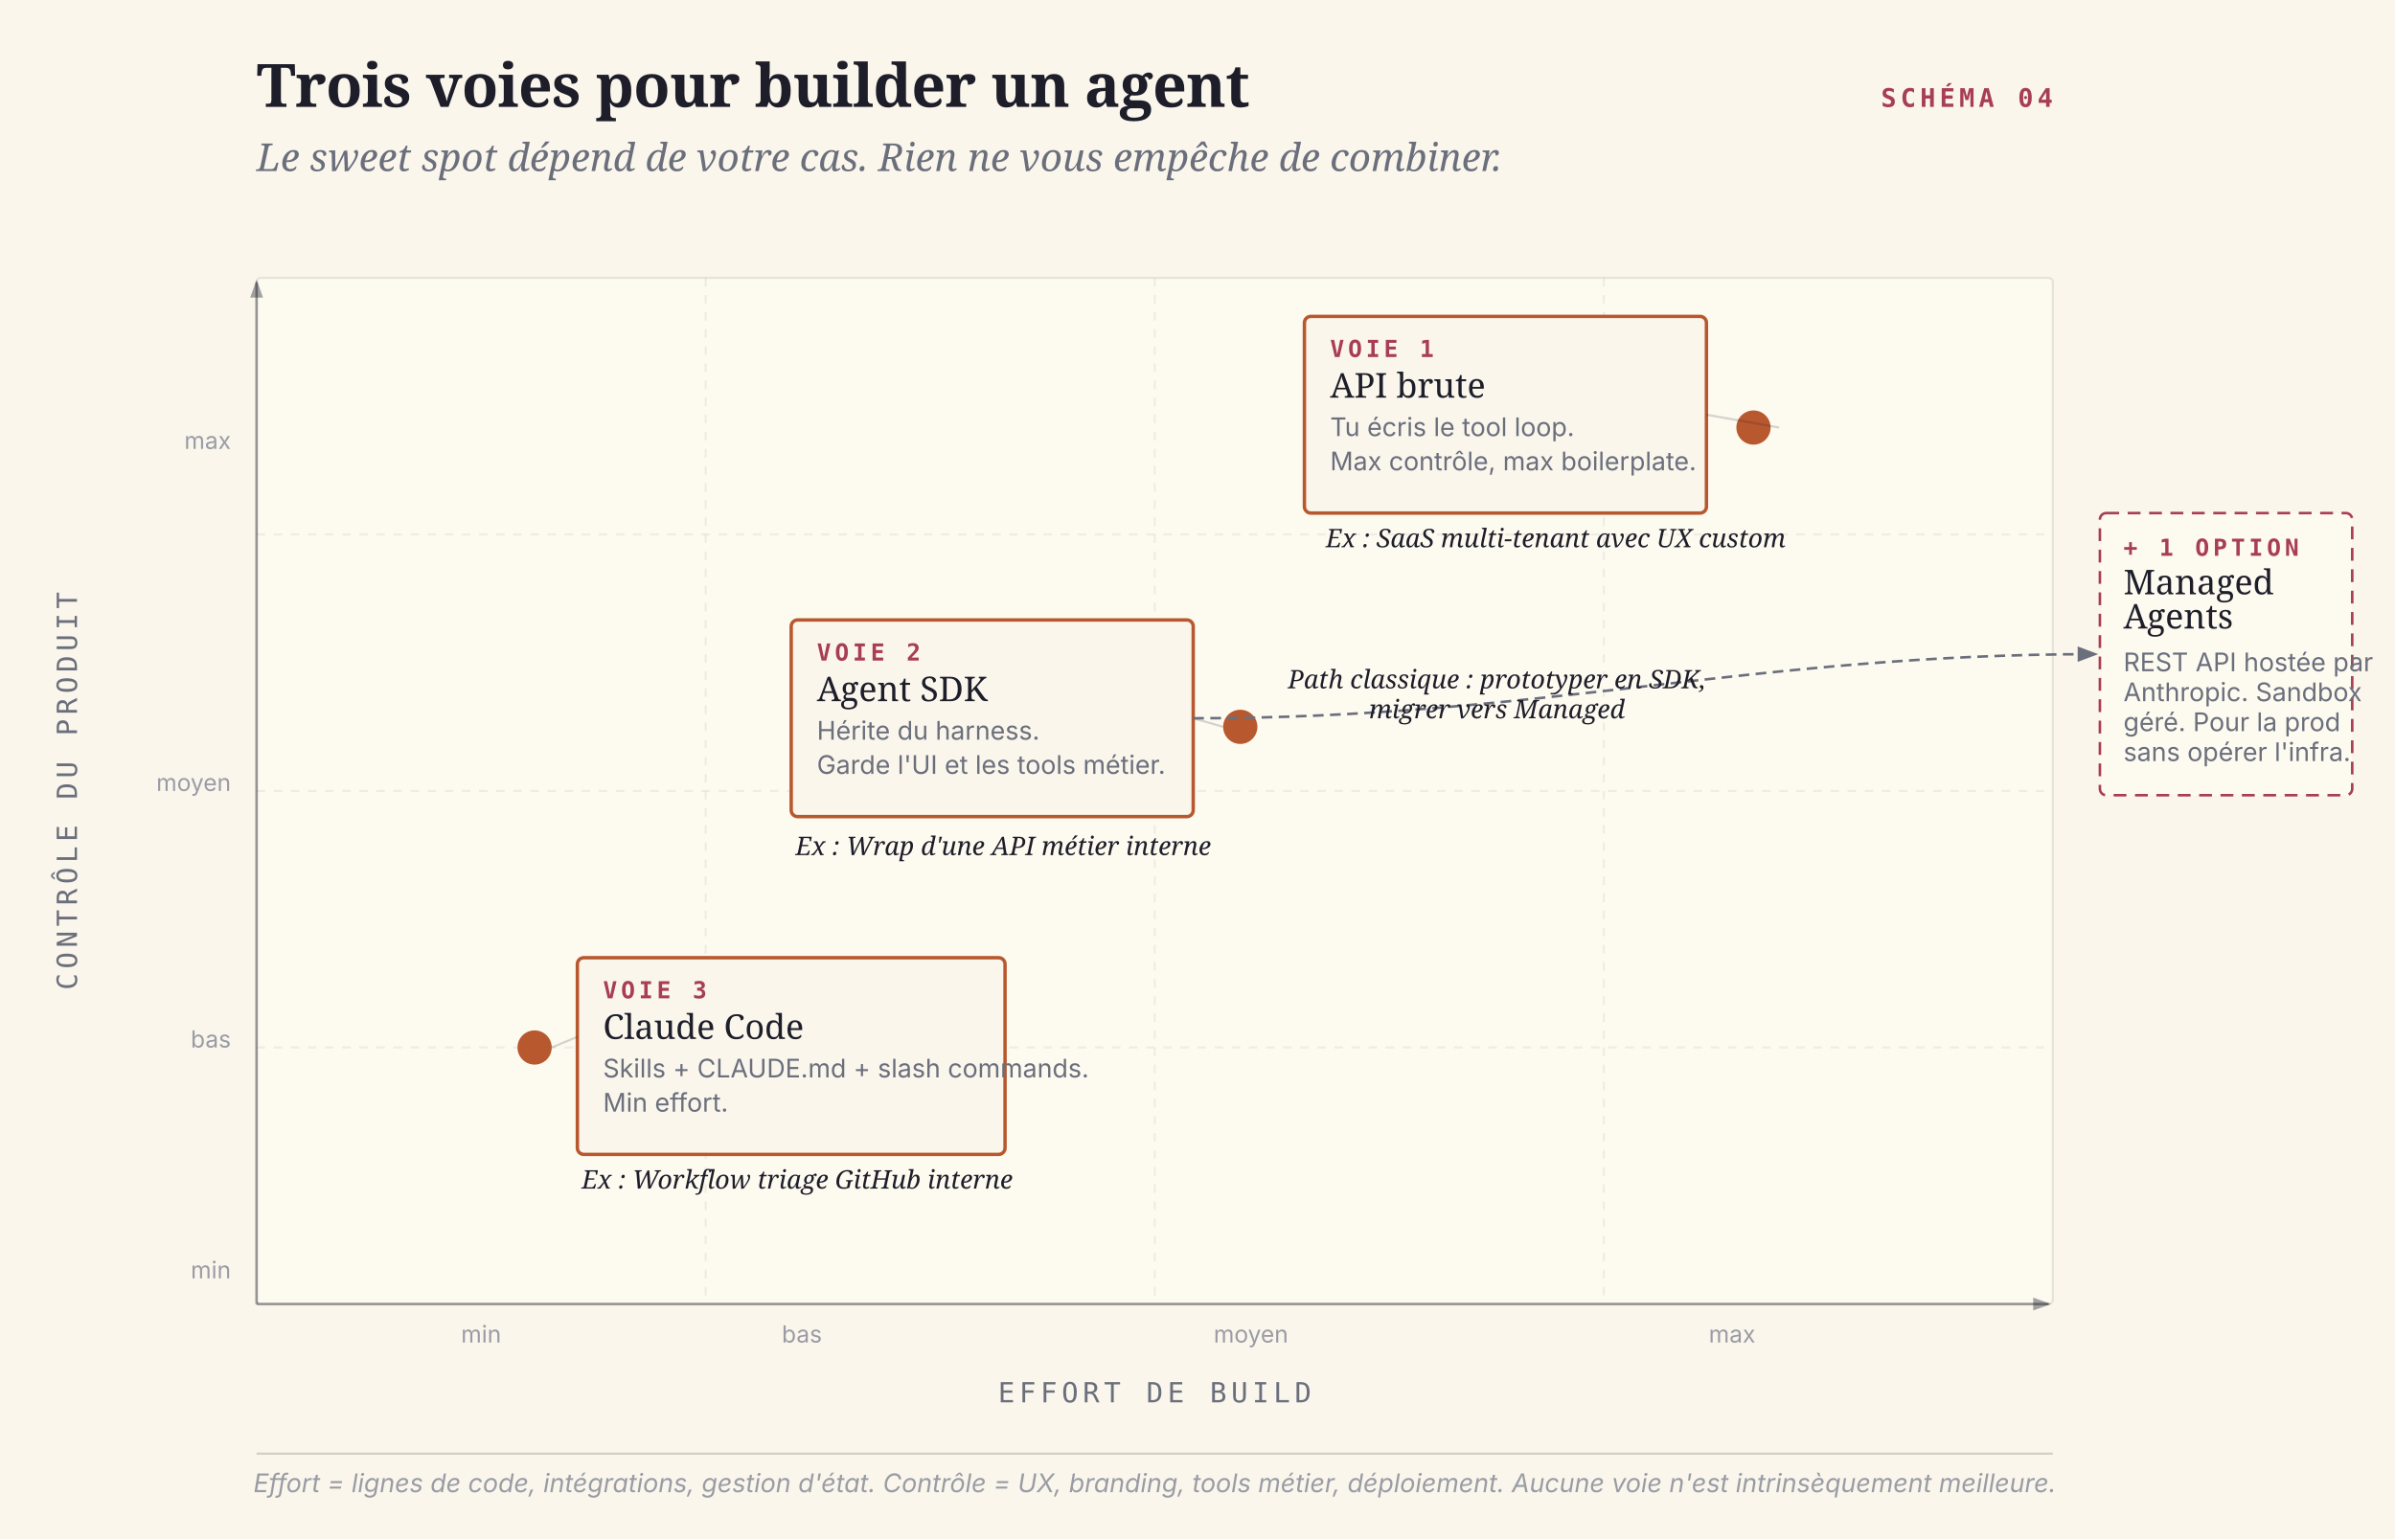
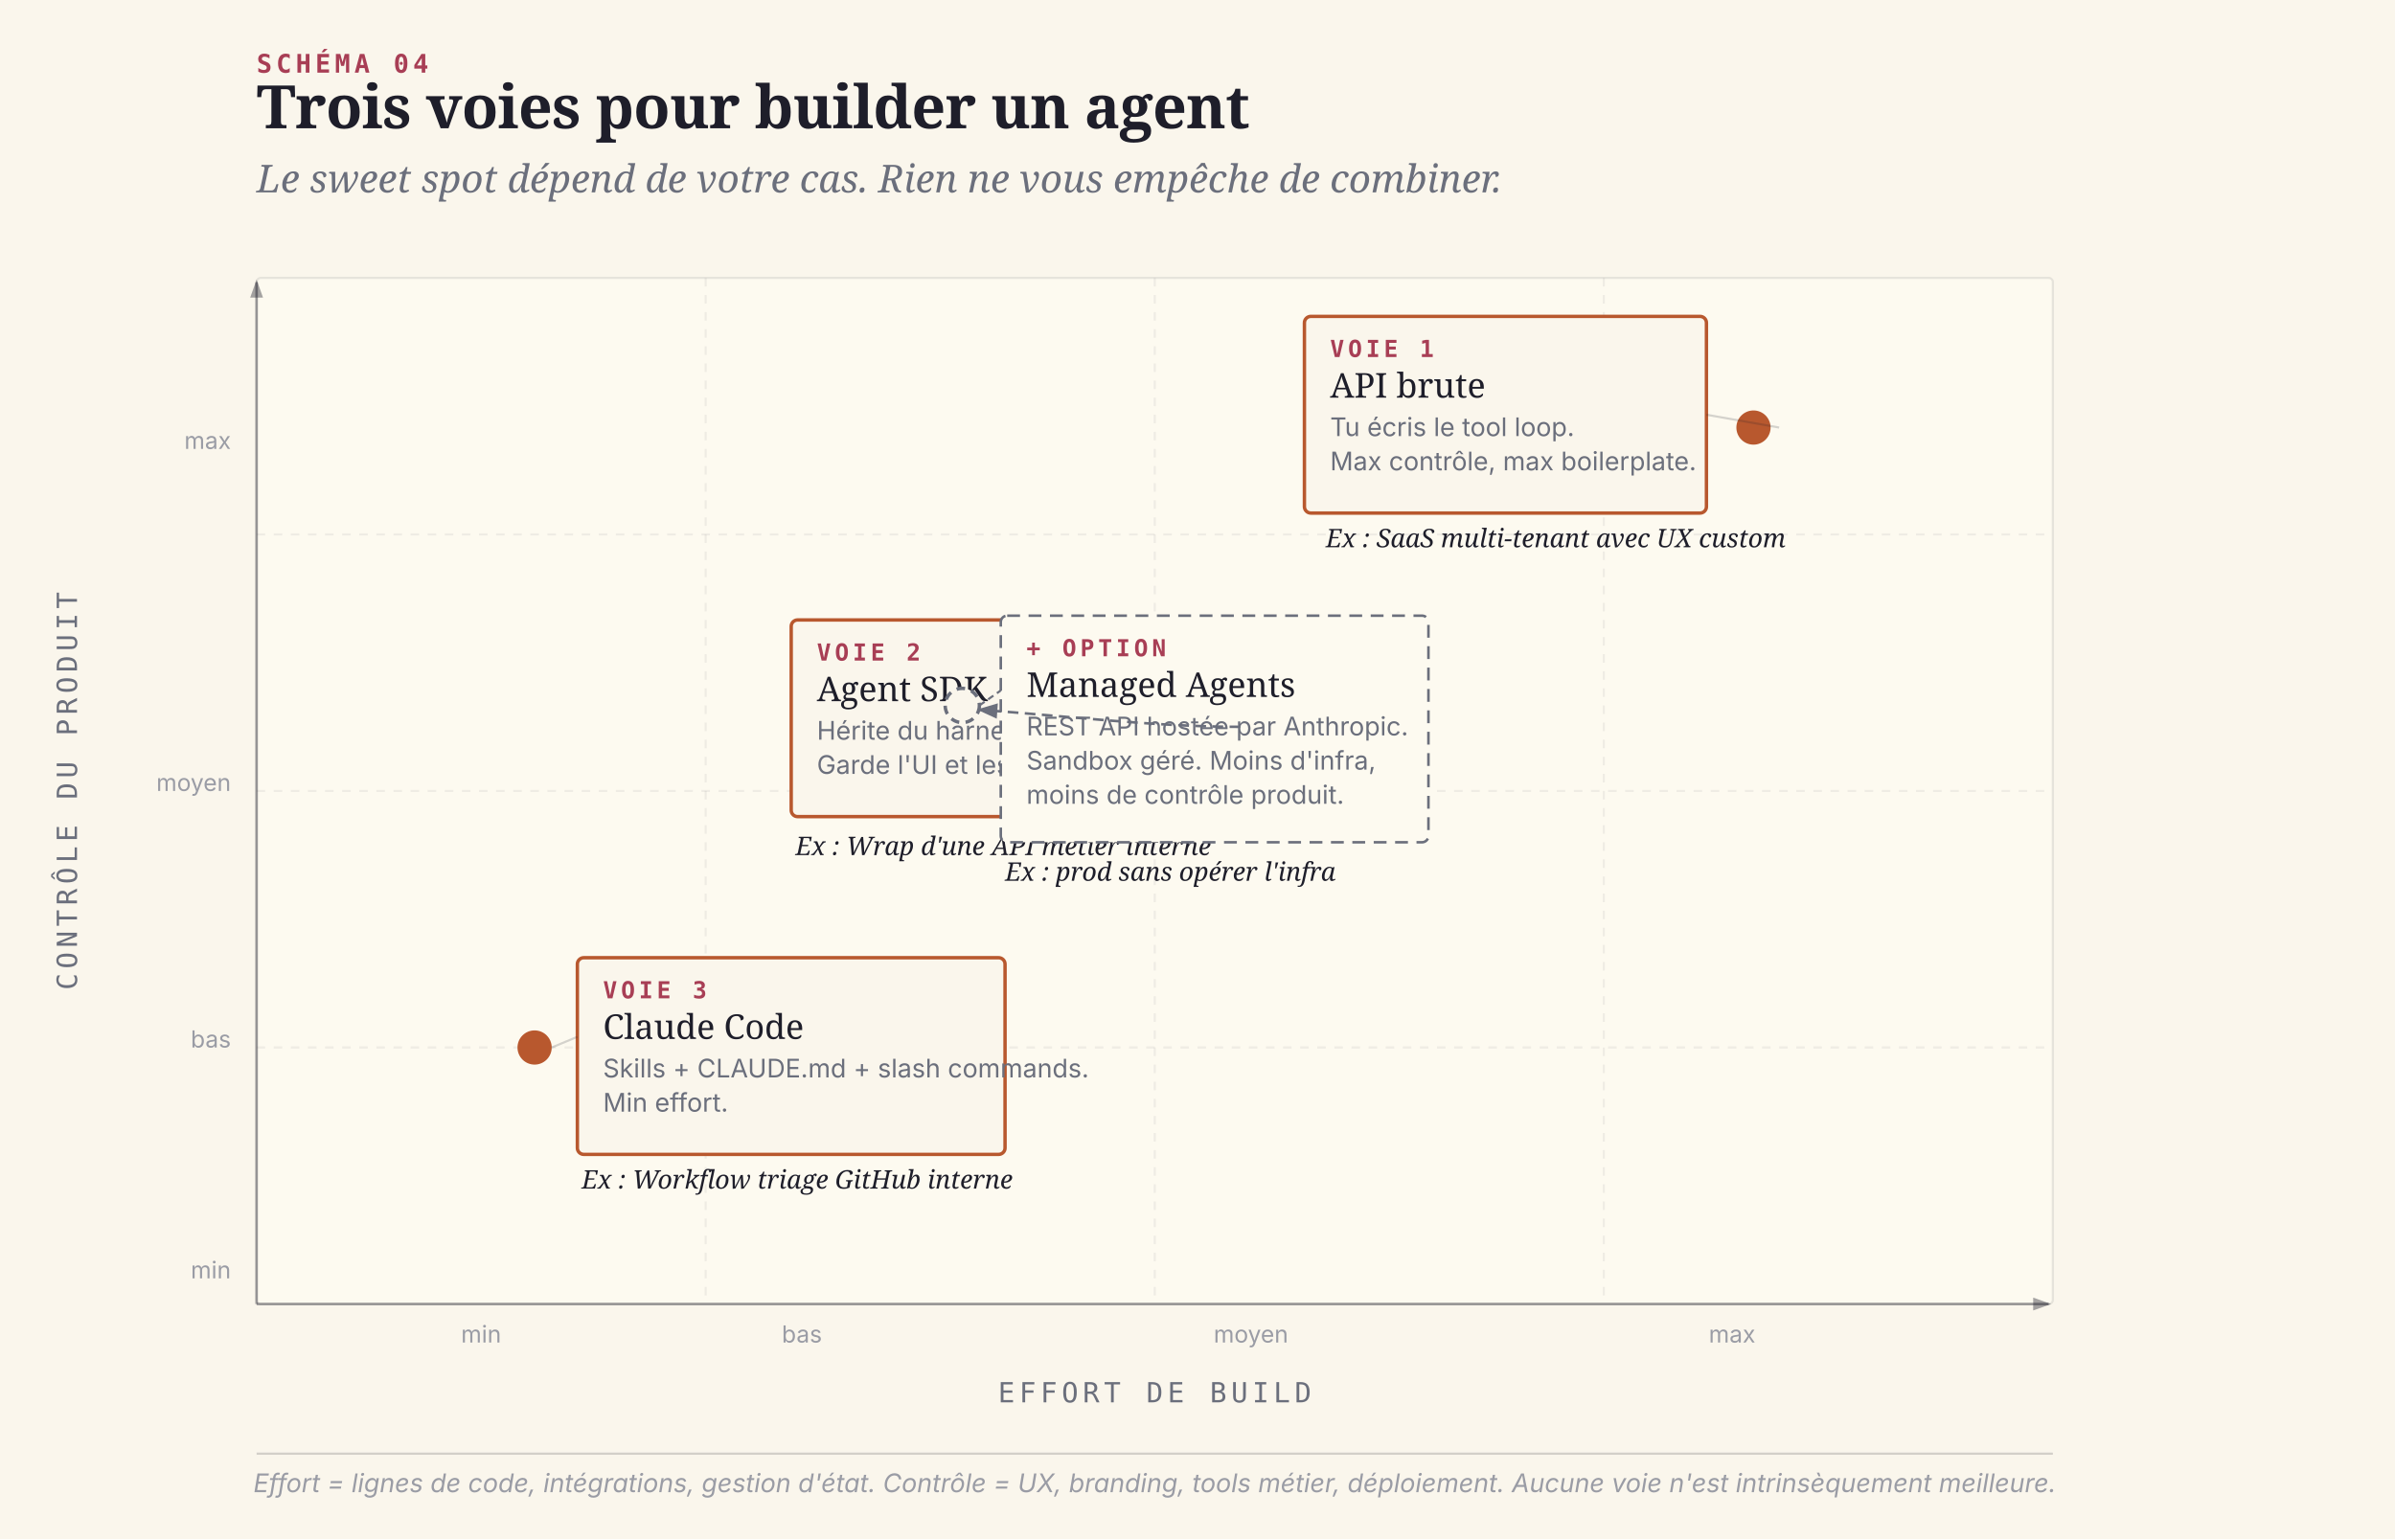
<svg xmlns="http://www.w3.org/2000/svg" viewBox="0 0 1120 720" preserveAspectRatio="xMidYMid meet" role="img" aria-labelledby="title-04">
  <defs>
    <style>
      .serif{font-family:'Fraunces',serif}
      .sans{font-family:'Inter',sans-serif}
      .mono{font-family:'JetBrains Mono',monospace;letter-spacing:0.04em}
      .title{font:600 28px/1.1 'Fraunces',serif;letter-spacing:-0.01em;fill:#1e1e2a}
      .subtitle{font:400 italic 18px/1.3 'Fraunces',serif;fill:#6b6f7c}
      .axis-label{font:500 13px/1.2 'JetBrains Mono',monospace;letter-spacing:0.16em;fill:#6b6f7c}
      .axis-tick{font:400 11px/1 'Inter',sans-serif;fill:#9a9ca5}
      .point-tag{font:600 11px/1 'JetBrains Mono',monospace;letter-spacing:0.16em;fill:#a83e55}
      .point-title{font:500 16px/1.2 'Fraunces',serif;fill:#1e1e2a}
      .point-annot{font:400 12px/1.4 'Inter',sans-serif;fill:#6b6f7c}
      .usecase{font:400 italic 12px/1.3 'Fraunces',serif;fill:#1e1e2a}
      .caption{font:400 italic 12px/1.4 'Inter',sans-serif;fill:#9a9ca5}
      .marker{font:600 12px/1 'JetBrains Mono',monospace;letter-spacing:0.16em;fill:#a83e55}
      .frame{fill:#fdfaf0;stroke:rgba(30,30,44,0.10);stroke-width:1}
      .axis{stroke:rgba(30,30,44,0.4);stroke-width:1.2;fill:none}
      .grid{stroke:rgba(30,30,44,0.06);stroke-width:1;fill:none;stroke-dasharray:4,4}
      .point-bg{fill:#faf6ec;stroke:#b8582e;stroke-width:1.6}
      .point-dot{fill:#b8582e}
      .rule{stroke:rgba(30,30,44,0.18);stroke-width:1;fill:none}
      .arrow{stroke:#6b6f7c;stroke-width:1.2;fill:none;stroke-dasharray:5,3;marker-end:url(#arrowhead-gray)}
      .managed-frame{fill:none;stroke:#a83e55;stroke-width:1.2;stroke-dasharray:6,4}
      .managed-bg{fill:#fdfaf0}
    </style>
    <marker id="arrowhead-gray" markerWidth="8" markerHeight="6" refX="7" refY="3" orient="auto">
      <path d="M0,0 L0,6 L8,3 z" fill="#6b6f7c" />
    </marker>
    <marker id="arrowhead-axis" markerWidth="7" markerHeight="5" refX="6" refY="2.5" orient="auto">
      <path d="M0,0 L0,5 L7,2.5 z" fill="rgba(30,30,44,0.4)" />
    </marker>
  </defs>
  <rect width="1120" height="720" fill="#faf6ec" />
-   <text x="120" y="50" class="title">Trois voies pour builder un agent</text>
-   <text x="120" y="80" class="subtitle">Le sweet spot dépend de votre cas. Rien ne vous empêche de combiner.</text>
-   <text x="960" y="50" class="marker" text-anchor="end">SCHÉMA 04</text>
+   <text x="120" y="34" class="marker">SCHÉMA 04</text>
+   <text x="120" y="60" class="title">Trois voies pour builder un agent</text>
+   <text x="120" y="90" class="subtitle">Le sweet spot dépend de votre cas. Rien ne vous empêche de combiner.</text>
  <rect x="120" y="130" width="840" height="480" rx="2" class="frame" />
  <line x1="330" y1="130" x2="330" y2="610" class="grid" />
  <line x1="540" y1="130" x2="540" y2="610" class="grid" />
  <line x1="750" y1="130" x2="750" y2="610" class="grid" />
  <line x1="120" y1="250" x2="960" y2="250" class="grid" />
  <line x1="120" y1="370" x2="960" y2="370" class="grid" />
  <line x1="120" y1="490" x2="960" y2="490" class="grid" />
  <line x1="120" y1="610" x2="958" y2="610" class="axis" marker-end="url(#arrowhead-axis)" />
  <line x1="120" y1="610" x2="120" y2="132" class="axis" marker-end="url(#arrowhead-axis)" />
  <text x="225" y="628" class="axis-tick" text-anchor="middle">min</text>
  <text x="375" y="628" class="axis-tick" text-anchor="middle">bas</text>
  <text x="585" y="628" class="axis-tick" text-anchor="middle">moyen</text>
  <text x="810" y="628" class="axis-tick" text-anchor="middle">max</text>
  <text x="108" y="598" class="axis-tick" text-anchor="end">min</text>
  <text x="108" y="490" class="axis-tick" text-anchor="end">bas</text>
  <text x="108" y="370" class="axis-tick" text-anchor="end">moyen</text>
  <text x="108" y="210" class="axis-tick" text-anchor="end">max</text>
  <text x="540" y="656" class="axis-label" text-anchor="middle">EFFORT DE BUILD</text>
  <text x="36" y="370" class="axis-label" text-anchor="middle" transform="rotate(-90, 36, 370)">CONTRÔLE DU PRODUIT</text>
  <circle cx="820" cy="200" r="8" class="point-dot" />
  <rect x="610" y="148" width="188" height="92" rx="3" class="point-bg" />
  <text x="622" y="167" class="point-tag">VOIE 1</text>
  <text x="622" y="186" class="point-title">API brute</text>
  <text x="622" y="204" class="point-annot">Tu écris le tool loop.</text>
  <text x="622" y="220" class="point-annot">Max contrôle, max boilerplate.</text>
  <line x1="798" y1="194" x2="832" y2="200" class="rule" />
  <text x="620" y="256" class="usecase">Ex : SaaS multi-tenant avec UX custom</text>
  <circle cx="580" cy="340" r="8" class="point-dot" />
  <rect x="370" y="290" width="188" height="92" rx="3" class="point-bg" />
  <text x="382" y="309" class="point-tag">VOIE 2</text>
  <text x="382" y="328" class="point-title">Agent SDK</text>
  <text x="382" y="346" class="point-annot">Hérite du harness.</text>
  <text x="382" y="362" class="point-annot">Garde l'UI et les tools métier.</text>
  <line x1="558" y1="336" x2="572" y2="340" class="rule" />
  <text x="372" y="400" class="usecase">Ex : Wrap d'une API métier interne</text>
  <circle cx="250" cy="490" r="8" class="point-dot" />
  <rect x="270" y="448" width="200" height="92" rx="3" class="point-bg" />
  <text x="282" y="467" class="point-tag">VOIE 3</text>
  <text x="282" y="486" class="point-title">Claude Code</text>
  <text x="282" y="504" class="point-annot">Skills + CLAUDE.md + slash commands.</text>
  <text x="282" y="520" class="point-annot">Min effort.</text>
  <line x1="258" y1="490" x2="270" y2="485" class="rule" />
  <text x="272" y="556" class="usecase">Ex : Workflow triage GitHub interne</text>
-   <rect x="982" y="240" width="118" height="132" rx="3" class="managed-bg" />
-   <rect x="982" y="240" width="118" height="132" rx="3" class="managed-frame" />
-   <text x="993" y="260" class="point-tag">+ 1 OPTION</text>
-   <text x="993" y="278" class="point-title">Managed</text>
-   <text x="993" y="294" class="point-title">Agents</text>
-   <text x="993" y="314" class="point-annot">REST API hostée par</text>
-   <text x="993" y="328" class="point-annot">Anthropic. Sandbox</text>
-   <text x="993" y="342" class="point-annot">géré. Pour la prod</text>
-   <text x="993" y="356" class="point-annot">sans opérer l'infra.</text>
-   <path d="M 558,336 C 720,336 820,306 980,306" class="arrow" />
-   <text x="700" y="322" class="usecase" text-anchor="middle">Path classique : prototyper en SDK,</text>
-   <text x="700" y="336" class="usecase" text-anchor="middle">migrer vers Managed</text>
+   <circle cx="450" cy="330" r="8" fill="#faf6ec" stroke="#6b6f7c" stroke-width="1.6" stroke-dasharray="4 3" />
+   <rect x="468" y="288" width="200" height="106" rx="3" fill="#fdfaf0" stroke="#6b6f7c" stroke-width="1.2" stroke-dasharray="6 4" />
+   <text x="480" y="307" class="point-tag" fill="#6b6f7c">+ OPTION</text>
+   <text x="480" y="326" class="point-title">Managed Agents</text>
+   <text x="480" y="344" class="point-annot">REST API hostée par Anthropic.</text>
+   <text x="480" y="360" class="point-annot">Sandbox géré. Moins d'infra,</text>
+   <text x="480" y="376" class="point-annot">moins de contrôle produit.</text>
+   <line x1="458" y1="330" x2="468" y2="323" stroke="#6b6f7c" stroke-width="1" stroke-dasharray="3 2" />
+   <text x="470" y="412" class="usecase">Ex : prod sans opérer l'infra</text>
+   <path d="M 580,340 C 540,340 500,335 458,332" class="arrow" />
  <line x1="120" y1="680" x2="960" y2="680" class="rule" />
  <text x="540" y="698" class="caption" text-anchor="middle">Effort = lignes de code, intégrations, gestion d'état. Contrôle = UX, branding, tools métier, déploiement. Aucune voie n'est intrinsèquement meilleure.</text>
</svg>
